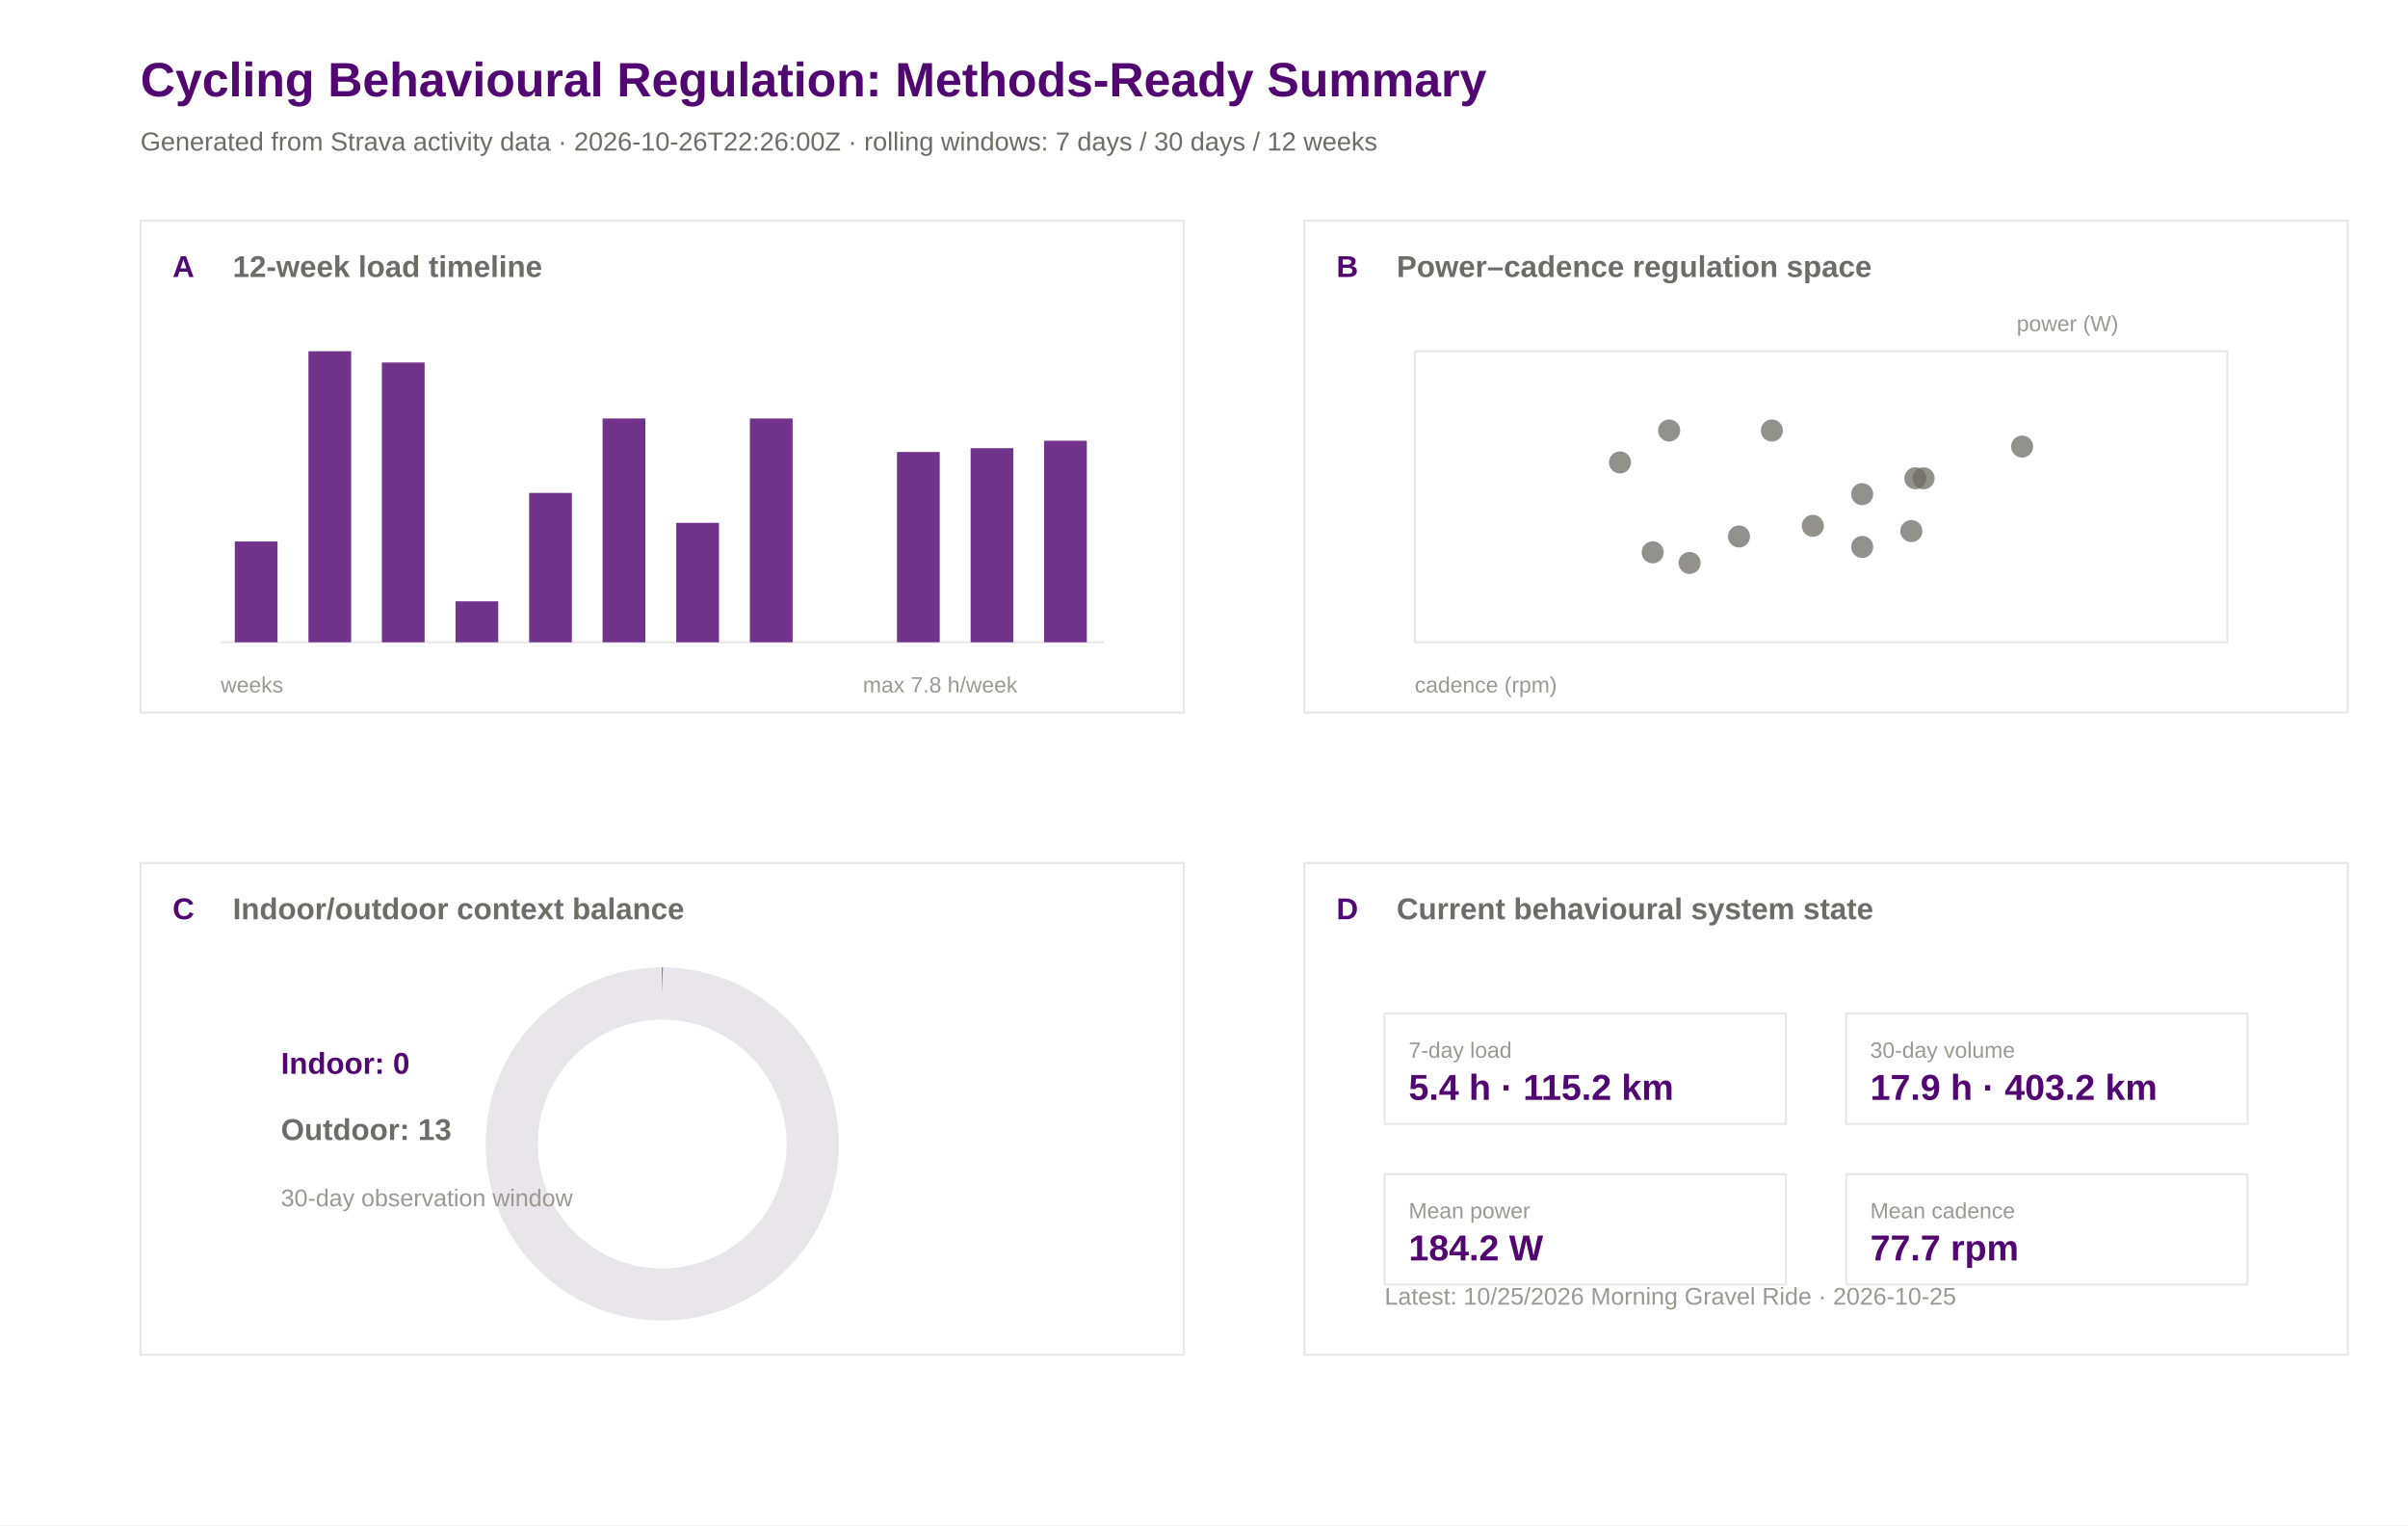
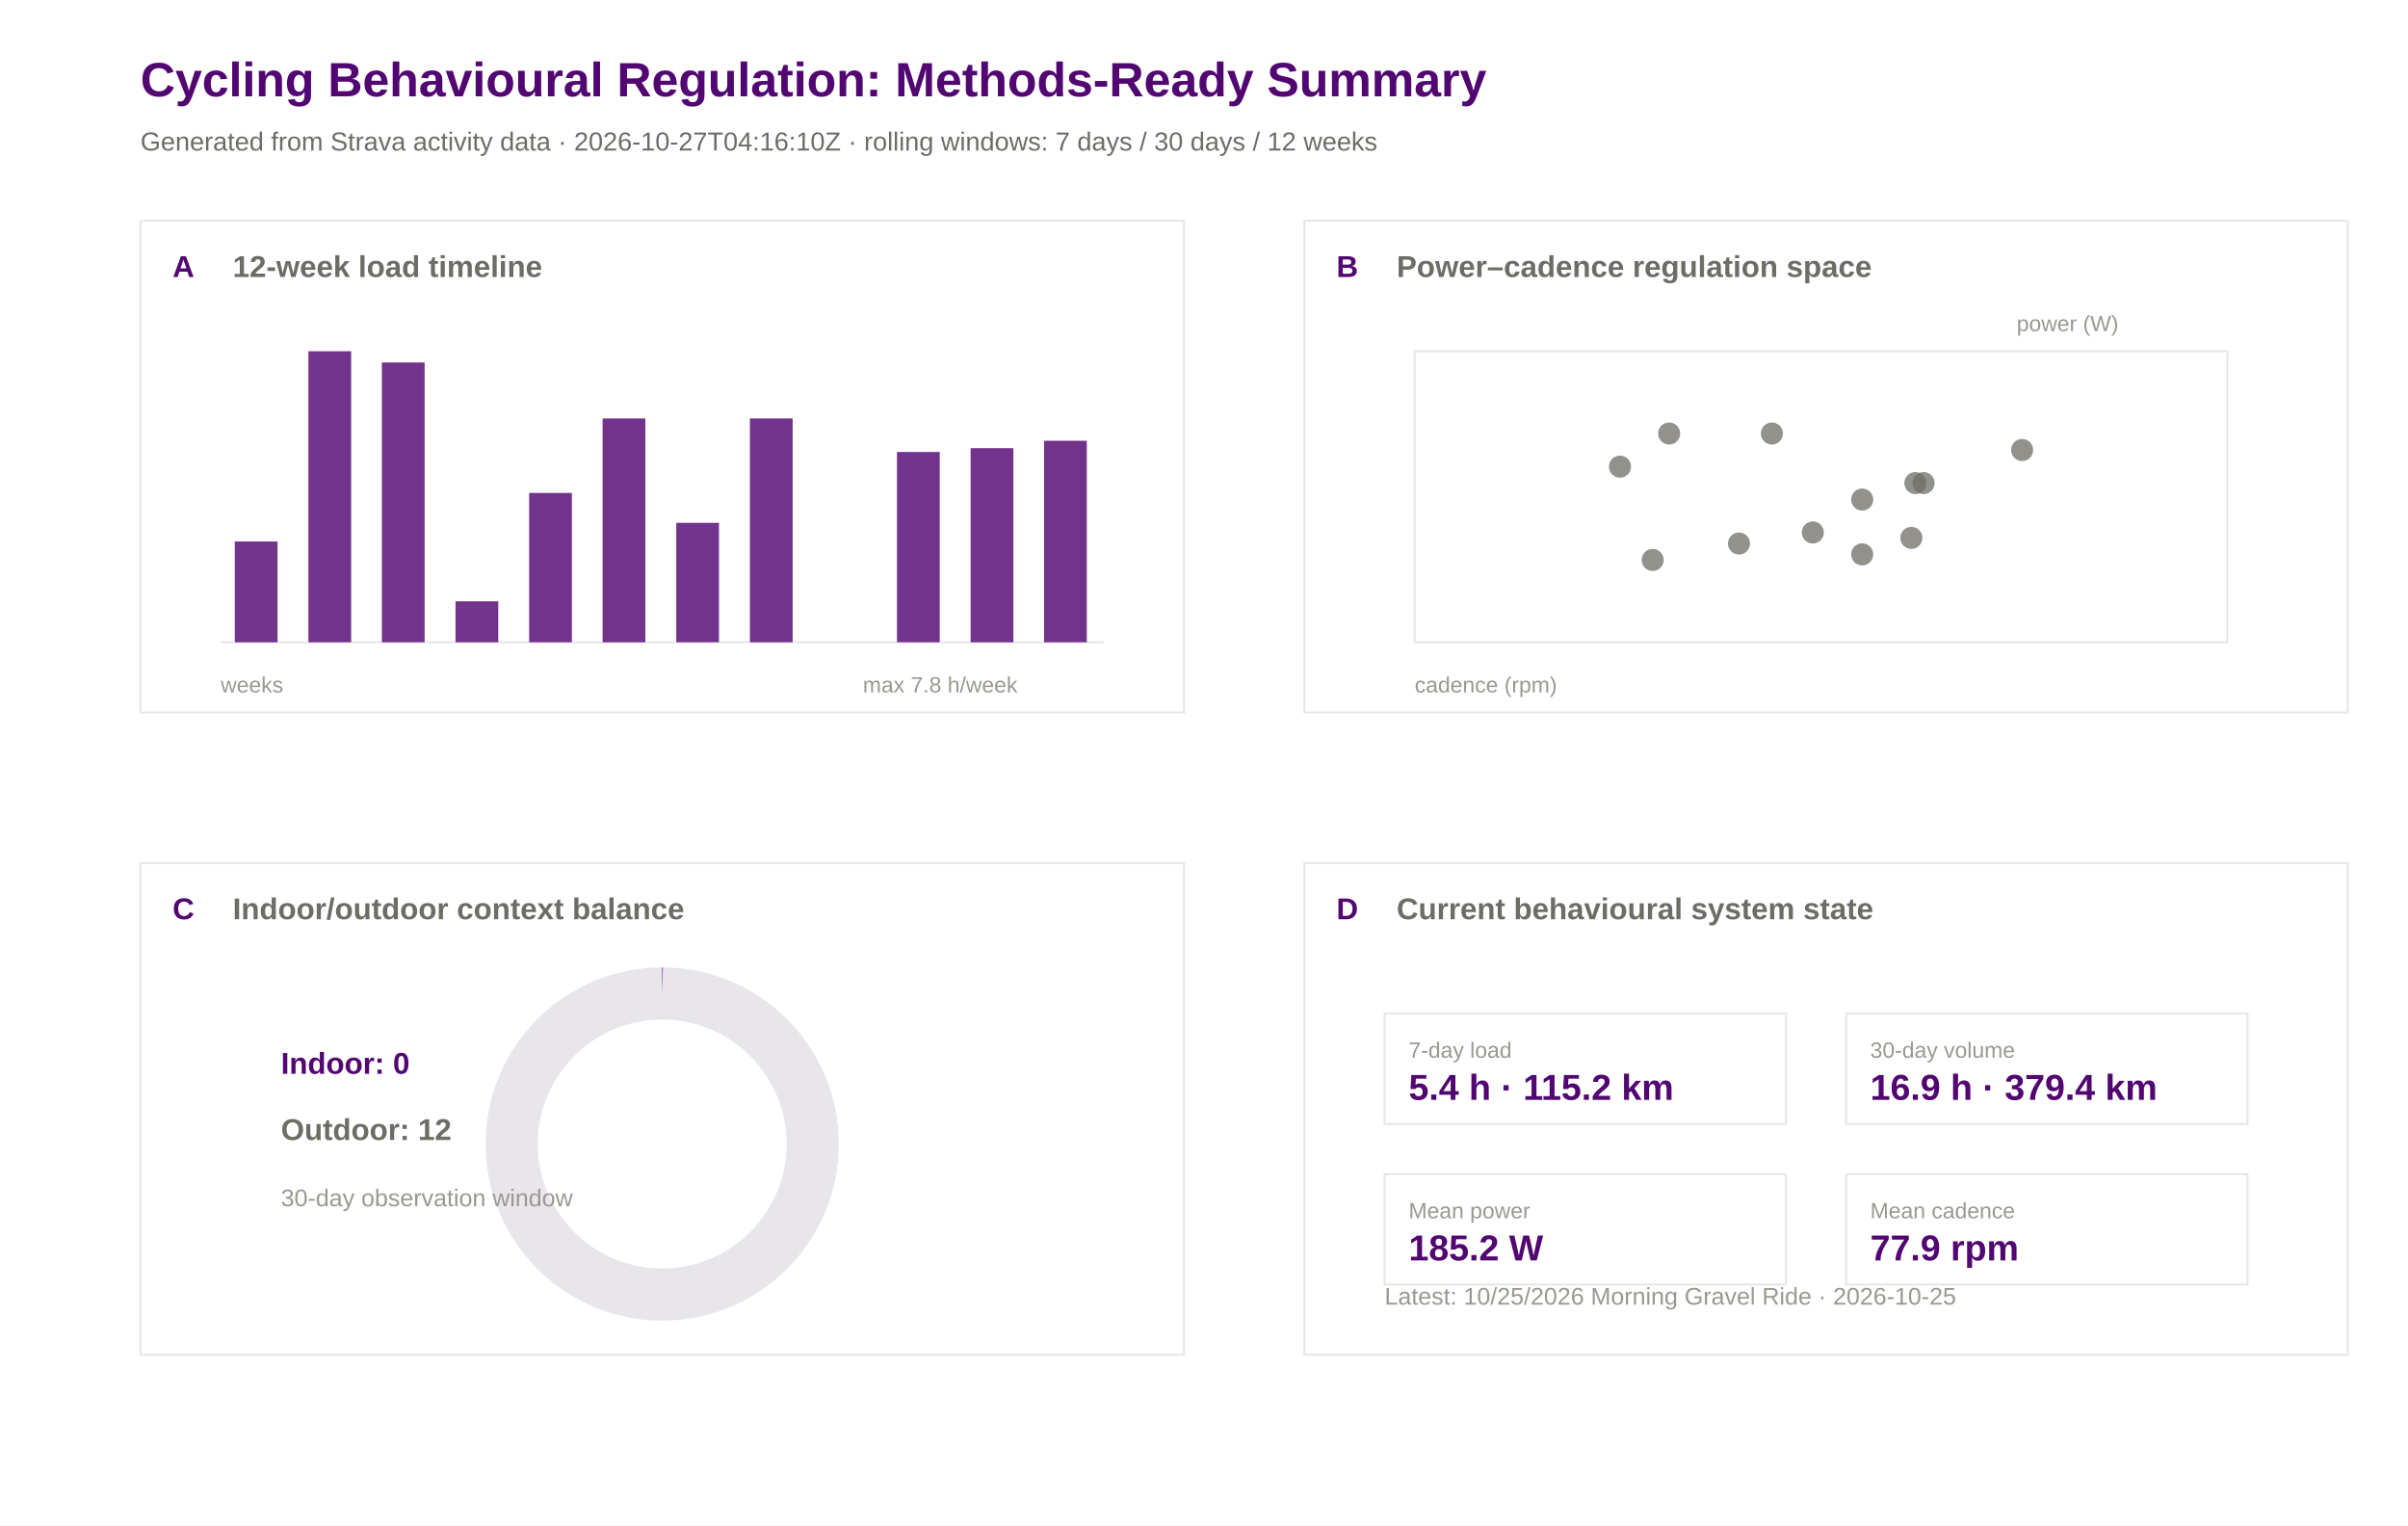
<svg xmlns="http://www.w3.org/2000/svg" width="1200" height="760" viewBox="0 0 1200 760">
  <rect width="100%" height="100%" fill="#ffffff" />
  <text x="70.0" y="48.0" font-family="Arial" font-size="24" font-weight="600" fill="#520671">Cycling Behavioural Regulation: Methods-Ready Summary</text>
-   <text x="70.0" y="75.0" font-family="Arial" font-size="13" font-weight="400" fill="#6e6c66">Generated from Strava activity data · 2026-10-26T22:26:00Z · rolling windows: 7 days / 30 days / 12 weeks</text>
+   <text x="70.0" y="75.0" font-family="Arial" font-size="13" font-weight="400" fill="#6e6c66">Generated from Strava activity data · 2026-10-27T04:16:10Z · rolling windows: 7 days / 30 days / 12 weeks</text>
  <rect x="70" y="110" width="520" height="245" fill="#ffffff" stroke="#e8e5eb" stroke-width="1" />
  <text x="86.0" y="138.0" font-family="Arial" font-size="15" font-weight="600" fill="#520671">A</text>
  <text x="116.0" y="138.0" font-family="Arial" font-size="15" font-weight="600" fill="#6e6c66">12-week load timeline</text>
  <rect x="650" y="110" width="520" height="245" fill="#ffffff" stroke="#e8e5eb" stroke-width="1" />
  <text x="666.0" y="138.0" font-family="Arial" font-size="15" font-weight="600" fill="#520671">B</text>
  <text x="696.0" y="138.0" font-family="Arial" font-size="15" font-weight="600" fill="#6e6c66">Power–cadence regulation space</text>
  <rect x="70" y="430" width="520" height="245" fill="#ffffff" stroke="#e8e5eb" stroke-width="1" />
  <text x="86.0" y="458.0" font-family="Arial" font-size="15" font-weight="600" fill="#520671">C</text>
  <text x="116.0" y="458.0" font-family="Arial" font-size="15" font-weight="600" fill="#6e6c66">Indoor/outdoor context balance</text>
  <rect x="650" y="430" width="520" height="245" fill="#ffffff" stroke="#e8e5eb" stroke-width="1" />
  <text x="666.0" y="458.0" font-family="Arial" font-size="15" font-weight="600" fill="#520671">D</text>
  <text x="696.0" y="458.0" font-family="Arial" font-size="15" font-weight="600" fill="#6e6c66">Current behavioural system state</text>
  <line x1="110" y1="320" x2="550" y2="320" stroke="#e8e5eb" />
  <rect x="117.0" y="269.8" width="21.3" height="50.2" fill="#520671" opacity="0.82" />
  <rect x="153.7" y="175.0" width="21.3" height="145.0" fill="#520671" opacity="0.82" />
  <rect x="190.3" y="180.6" width="21.3" height="139.4" fill="#520671" opacity="0.82" />
  <rect x="227.0" y="299.6" width="21.3" height="20.4" fill="#520671" opacity="0.82" />
  <rect x="263.7" y="245.6" width="21.3" height="74.4" fill="#520671" opacity="0.82" />
  <rect x="300.3" y="208.5" width="21.3" height="111.5" fill="#520671" opacity="0.82" />
  <rect x="337.0" y="260.5" width="21.3" height="59.5" fill="#520671" opacity="0.82" />
  <rect x="373.7" y="208.5" width="21.3" height="111.5" fill="#520671" opacity="0.82" />
  <rect x="410.3" y="320.0" width="21.3" height="0.0" fill="#520671" opacity="0.82" />
  <rect x="447.0" y="225.2" width="21.3" height="94.8" fill="#520671" opacity="0.82" />
  <rect x="483.7" y="223.3" width="21.3" height="96.7" fill="#520671" opacity="0.82" />
  <rect x="520.3" y="219.6" width="21.3" height="100.4" fill="#520671" opacity="0.82" />
  <text x="110.0" y="345.0" font-family="Arial" font-size="11" font-weight="400" fill="#9a9890">weeks</text>
  <text x="430.0" y="345.0" font-family="Arial" font-size="11" font-weight="400" fill="#9a9890">max 7.8 h/week</text>
  <rect x="705" y="175" width="405" height="145" fill="#ffffff" stroke="#e8e5eb" />
-   <circle cx="842.0" cy="280.5" r="5.5" fill="#6e6c66" opacity="0.75" />
-   <circle cx="928.0" cy="246.2" r="5.5" fill="#6e6c66" opacity="0.75" />
-   <circle cx="866.6" cy="267.3" r="5.5" fill="#6e6c66" opacity="0.75" />
-   <circle cx="883.0" cy="214.5" r="5.5" fill="#6e6c66" opacity="0.75" />
-   <circle cx="903.4" cy="262.0" r="5.5" fill="#6e6c66" opacity="0.75" />
-   <circle cx="958.6" cy="238.3" r="5.5" fill="#6e6c66" opacity="0.75" />
-   <circle cx="952.5" cy="264.6" r="5.5" fill="#6e6c66" opacity="0.75" />
-   <circle cx="928.0" cy="272.5" r="5.5" fill="#6e6c66" opacity="0.75" />
-   <circle cx="954.5" cy="238.3" r="5.5" fill="#6e6c66" opacity="0.75" />
-   <circle cx="831.8" cy="214.5" r="5.5" fill="#6e6c66" opacity="0.75" />
-   <circle cx="807.3" cy="230.4" r="5.5" fill="#6e6c66" opacity="0.75" />
-   <circle cx="823.6" cy="275.2" r="5.5" fill="#6e6c66" opacity="0.75" />
-   <circle cx="1007.7" cy="222.5" r="5.5" fill="#6e6c66" opacity="0.75" />
+   <circle cx="928.0" cy="248.9" r="5.5" fill="#6e6c66" opacity="0.75" />
+   <circle cx="866.6" cy="270.8" r="5.5" fill="#6e6c66" opacity="0.75" />
+   <circle cx="883.0" cy="216.0" r="5.5" fill="#6e6c66" opacity="0.75" />
+   <circle cx="903.4" cy="265.3" r="5.5" fill="#6e6c66" opacity="0.75" />
+   <circle cx="958.6" cy="240.7" r="5.5" fill="#6e6c66" opacity="0.75" />
+   <circle cx="952.5" cy="268.0" r="5.5" fill="#6e6c66" opacity="0.75" />
+   <circle cx="928.0" cy="276.2" r="5.5" fill="#6e6c66" opacity="0.75" />
+   <circle cx="954.5" cy="240.7" r="5.5" fill="#6e6c66" opacity="0.75" />
+   <circle cx="831.8" cy="216.0" r="5.5" fill="#6e6c66" opacity="0.75" />
+   <circle cx="807.3" cy="232.5" r="5.5" fill="#6e6c66" opacity="0.75" />
+   <circle cx="823.6" cy="279.0" r="5.5" fill="#6e6c66" opacity="0.75" />
+   <circle cx="1007.7" cy="224.2" r="5.5" fill="#6e6c66" opacity="0.75" />
  <text x="705.0" y="345.0" font-family="Arial" font-size="11" font-weight="400" fill="#9a9890">cadence (rpm)</text>
  <text x="1005.0" y="165.0" font-family="Arial" font-size="11" font-weight="400" fill="#9a9890">power (W)</text>
  <circle cx="330" cy="570" r="75" fill="none" stroke="#e8e5eb" stroke-width="26" />
  <circle cx="330" cy="570" r="75" fill="none" stroke="#520671" stroke-width="26" stroke-dasharray="0.0 471.2" transform="rotate(-90 330 570)" />
  <text x="140.0" y="535.0" font-family="Arial" font-size="15" font-weight="600" fill="#520671">Indoor: 0</text>
-   <text x="140.0" y="568.0" font-family="Arial" font-size="15" font-weight="600" fill="#6e6c66">Outdoor: 13</text>
+   <text x="140.0" y="568.0" font-family="Arial" font-size="15" font-weight="600" fill="#6e6c66">Outdoor: 12</text>
  <text x="140.0" y="601.0" font-family="Arial" font-size="12" font-weight="400" fill="#9a9890">30-day observation window</text>
  <rect x="690" y="505" width="200" height="55" fill="#ffffff" stroke="#e8e5eb" />
  <text x="702.0" y="527.0" font-family="Arial" font-size="11" font-weight="500" fill="#9a9890">7-day load</text>
  <text x="702.0" y="548.0" font-family="Arial" font-size="18" font-weight="600" fill="#520671">5.4 h · 115.2 km</text>
  <rect x="920" y="505" width="200" height="55" fill="#ffffff" stroke="#e8e5eb" />
  <text x="932.0" y="527.0" font-family="Arial" font-size="11" font-weight="500" fill="#9a9890">30-day volume</text>
-   <text x="932.0" y="548.0" font-family="Arial" font-size="18" font-weight="600" fill="#520671">17.9 h · 403.2 km</text>
+   <text x="932.0" y="548.0" font-family="Arial" font-size="18" font-weight="600" fill="#520671">16.9 h · 379.4 km</text>
  <rect x="690" y="585" width="200" height="55" fill="#ffffff" stroke="#e8e5eb" />
  <text x="702.0" y="607.0" font-family="Arial" font-size="11" font-weight="500" fill="#9a9890">Mean power</text>
-   <text x="702.0" y="628.0" font-family="Arial" font-size="18" font-weight="600" fill="#520671">184.2 W</text>
+   <text x="702.0" y="628.0" font-family="Arial" font-size="18" font-weight="600" fill="#520671">185.2 W</text>
  <rect x="920" y="585" width="200" height="55" fill="#ffffff" stroke="#e8e5eb" />
  <text x="932.0" y="607.0" font-family="Arial" font-size="11" font-weight="500" fill="#9a9890">Mean cadence</text>
-   <text x="932.0" y="628.0" font-family="Arial" font-size="18" font-weight="600" fill="#520671">77.7 rpm</text>
+   <text x="932.0" y="628.0" font-family="Arial" font-size="18" font-weight="600" fill="#520671">77.9 rpm</text>
  <text x="690.0" y="650.0" font-family="Arial" font-size="12" font-weight="400" fill="#9a9890">Latest: 10/25/2026 Morning Gravel Ride · 2026-10-25</text>
</svg>
